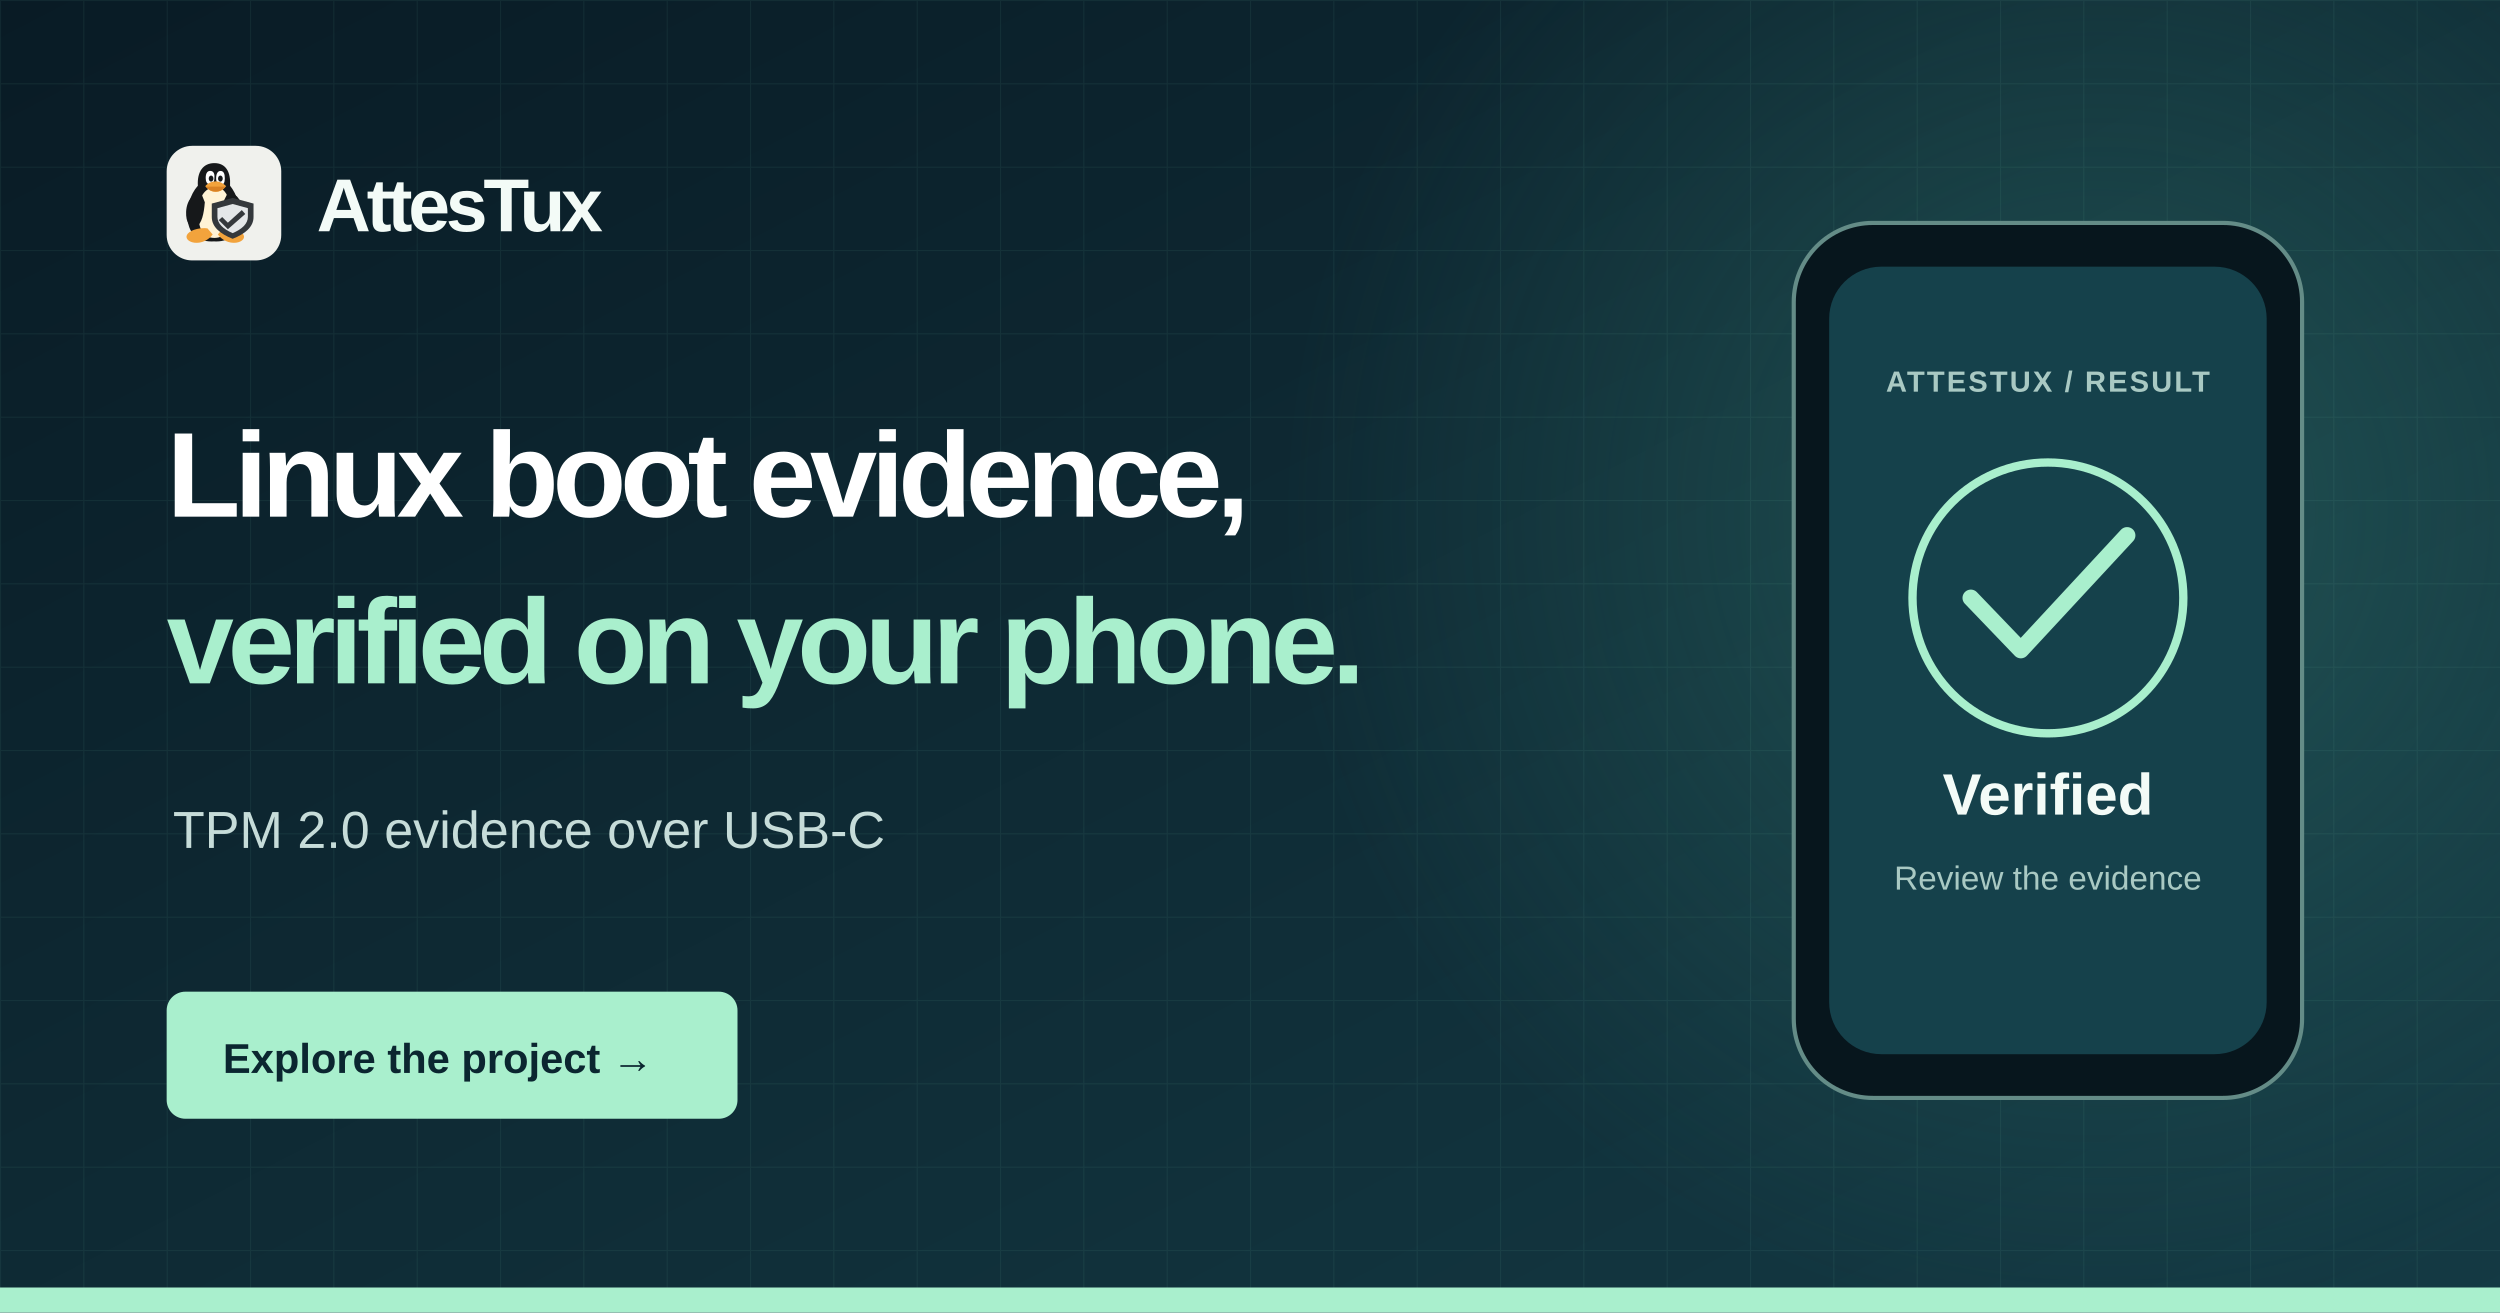
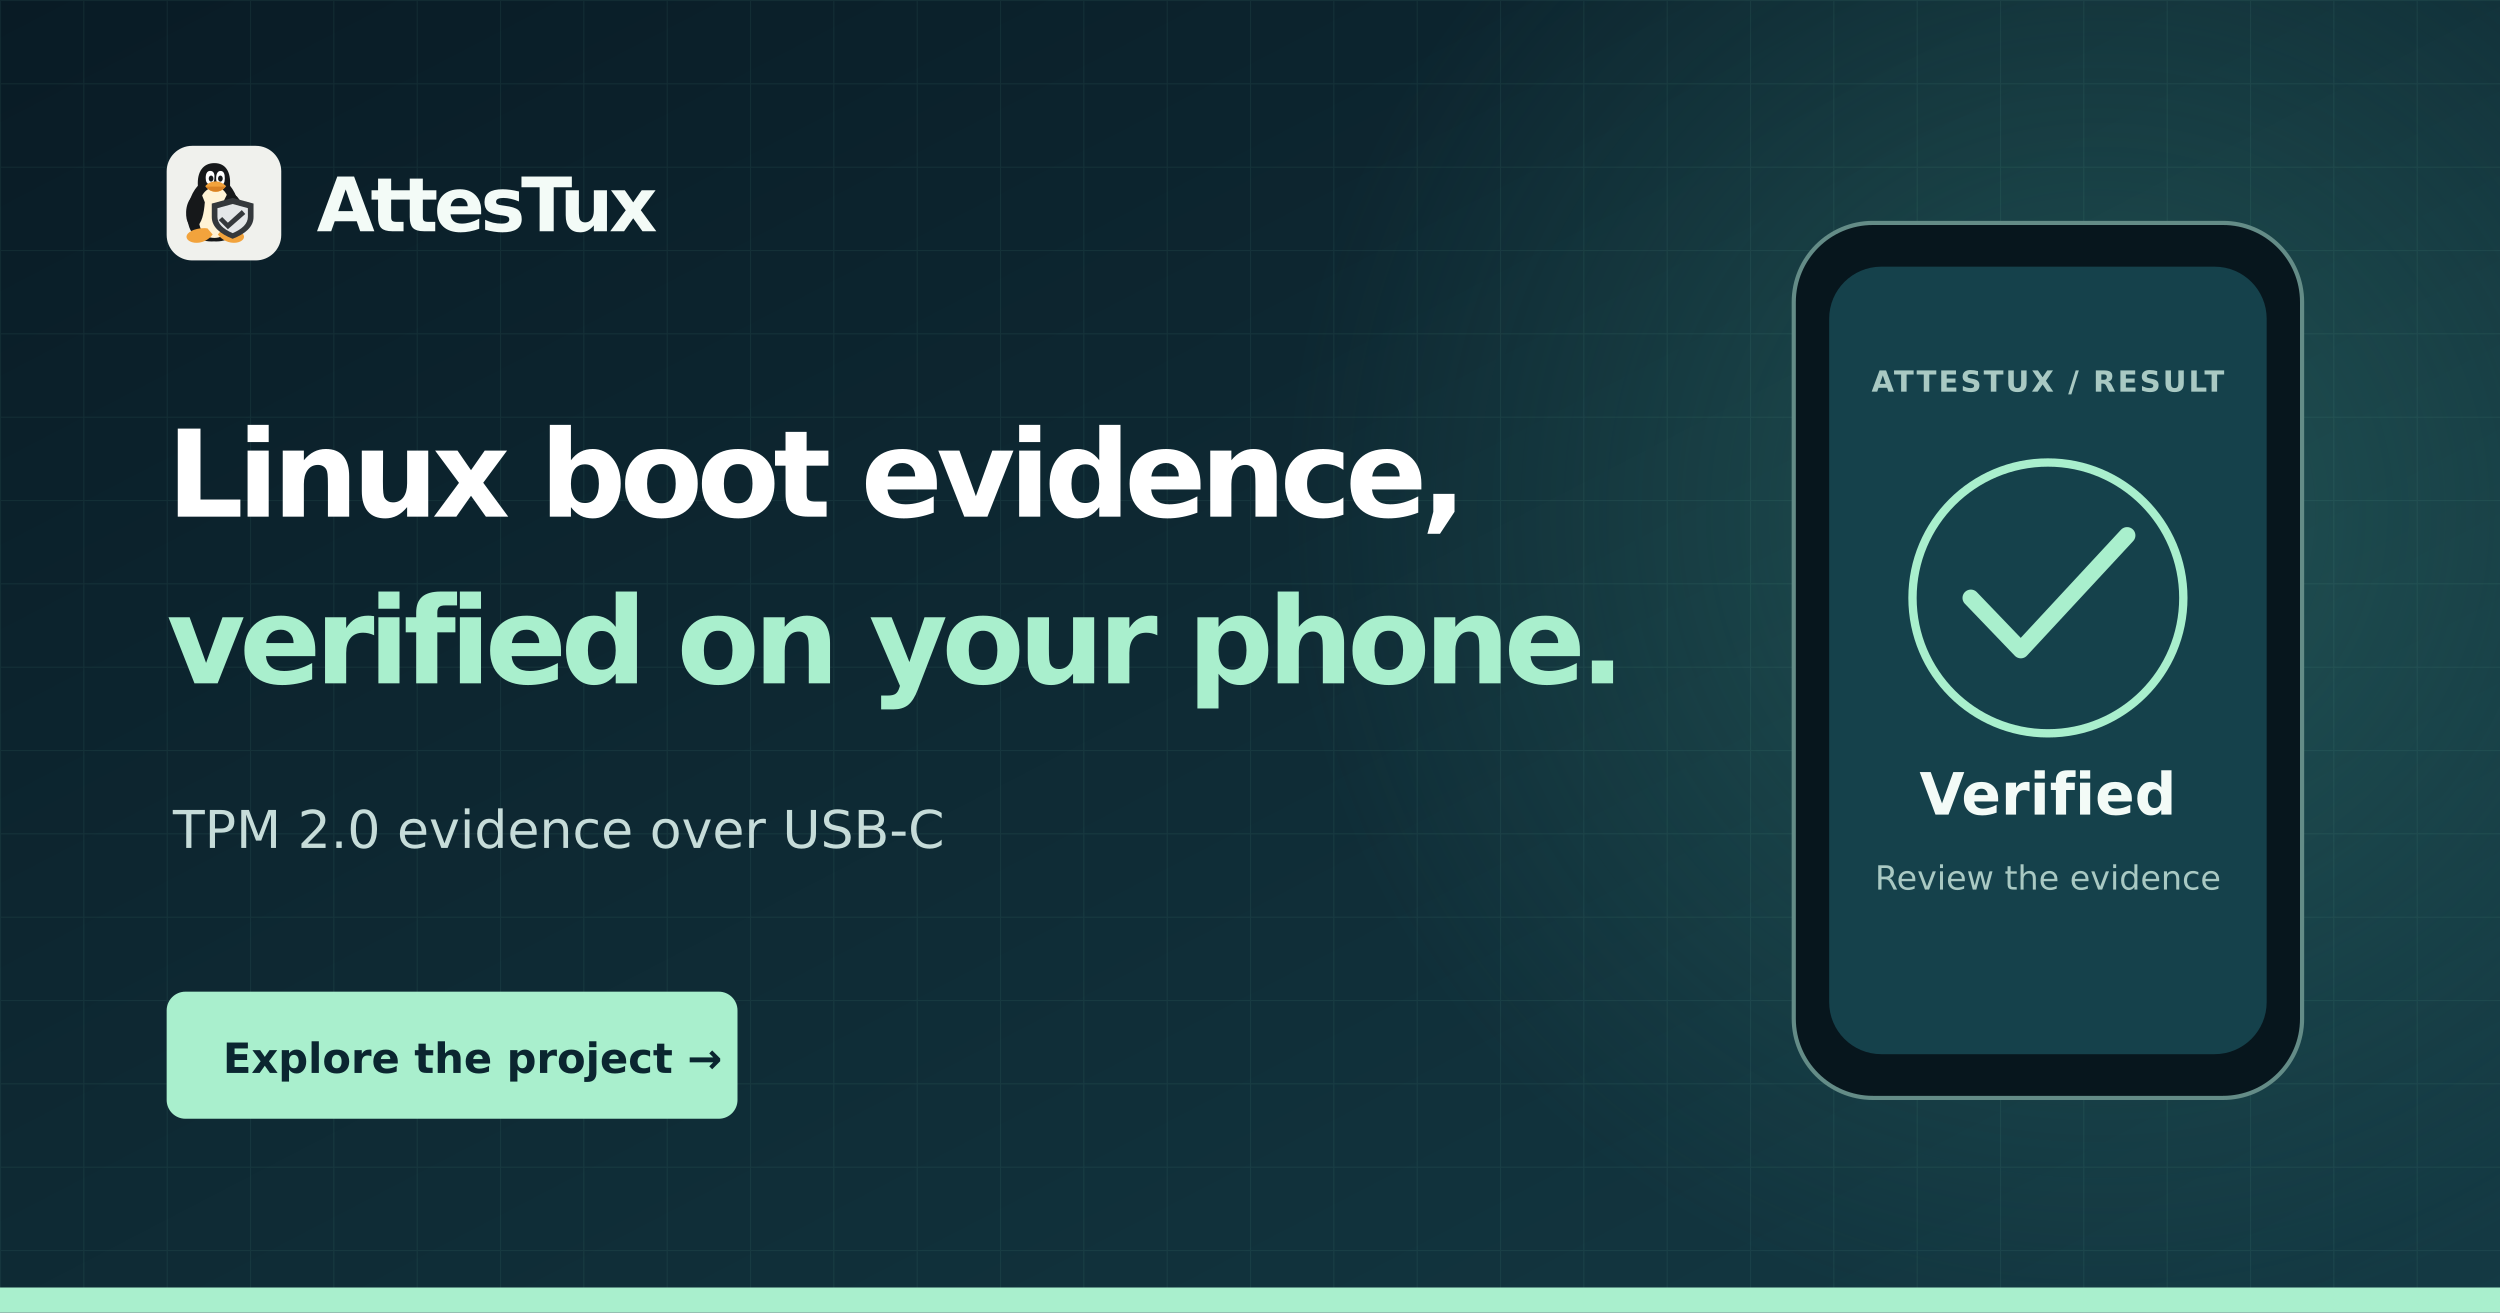
<svg xmlns="http://www.w3.org/2000/svg" width="1200" height="630" viewBox="0 0 1200 630" role="img" aria-labelledby="title desc">
  <defs>
    <linearGradient id="background" x2="1" y2="1">
      <stop stop-color="#091b25" />
      <stop offset="1" stop-color="#143a44" />
    </linearGradient>
    <radialGradient id="glow">
      <stop stop-color="#357d74" stop-opacity=".45" />
      <stop offset="1" stop-color="#357d74" stop-opacity="0" />
    </radialGradient>
    <pattern id="grid" width="40" height="40" patternUnits="userSpaceOnUse">
      <path d="M40 0H0V40" fill="none" stroke="#8bd8ba" stroke-opacity=".07" />
    </pattern>
  </defs>
  <rect width="1200" height="630" fill="url(#background)" />
  <circle cx="1008" cy="246" r="393" fill="url(#glow)" />
  <rect width="1200" height="630" fill="url(#grid)" />
  <rect x="0" y="618" width="1200" height="12" fill="#a9efcd" />
  <svg x="80" y="70" width="55" height="55" viewBox="0 0 108 108">
    <rect width="108" height="108" rx="24" fill="#F0F1ED" />
    <g transform="translate(54 54) scale(.82) translate(-54 -54)">
      <path fill="#16181A" d="M43,8 C30,8 23,18 24,34 C15,44 11,59 12.5,74 C14,90 25,99 42.5,98 C59,99 69,90.5 71.5,75 C74,59 69,44 61,34 C62,18 56,8 43,8 Z" />
      <path fill="#FFF3D6" d="M25,63 C25,47 32,37 42,36 C44,39 47,39 50,36.5 C57.5,41 61.5,51 61.5,64 C62,83 56,94 43,94 C30,94 23.5,83 25,63 Z" />
      <path fill="#FFFFFF" d="M33,25 C33,19 35.5,16.5 39,17 C42.5,17.5 43.5,21 43,26 C42.5,31 40.5,33 37.5,32.5 C34.5,32 33,29.5 33,25 Z" />
      <path fill="#FFFFFF" d="M45,25.5 C45,20 47,17 50,17 C53.5,17 55,20 55,25.5 C55,30.5 53.5,33 50.5,33 C47,33 45,30.5 45,25.5 Z" />
      <path fill="#16181A" d="M36.5,25.8 a2.7,3.5 0 1,0 5.4,0 a2.7,3.5 0 1,0 -5.4,0 Z" />
      <path fill="#16181A" d="M47.2,25.8 a2.7,3.5 0 1,0 5.4,0 a2.7,3.5 0 1,0 -5.4,0 Z" />
      <path fill="#F2A33C" d="M32.5,34.5 C36,30.5 40.5,29 44.5,29 C49,29 53,31 56.5,34.5 C53,39 49,41 44.5,41 C40,41 36,39 32.5,34.5 Z" />
      <path fill="#D98225" d="M33.5,35 L55.5,35 C52.5,39.2 48.5,40.8 44.5,40.8 C40.5,40.8 36.5,39.2 33.5,35 Z" />
      <path fill="#16181A" d="M28,43 C19,41 11,51 10.5,64 C10,76 15,84 22,81 C28.5,78 31,66 32,53 Z" />
      <path fill="#16181A" d="M58,43 C67,41 74,50 75,60 C76,69 71,75 65,72 C60,69.5 57,61 54,51 Z" />
      <path fill="#F2A33C" d="M35,83 C28,82 17,84 12.5,89 C8.5,93.5 12.5,98.5 20,99.5 C28,100.5 36.5,96.5 41,90 Z" />
      <path fill="#F2A33C" d="M53,83 C60,82 71,84 75.5,89 C79.5,93.5 75.5,98.5 68,99.5 C60,100.5 51.5,96.5 47,90 Z" />
      <path fill="#34383C" d="M64,48 L88,54.5 L88,70 C88,81.5 78,89.5 64,95 C50,89.5 40,81.5 40,70 L40,54.5 Z" />
      <path fill="#E4E7E9" d="M64,55 L81.5,59.8 L81.5,69.8 C81.5,77.5 75,83.8 64,88.5 C53,83.8 46.5,77.5 46.5,69.8 L46.5,59.8 Z" />
      <path fill="#34383C" d="M52,70 L58.5,76.5 L74.5,62 L78.5,66.5 L58.5,84 L48,73.5 Z" />
    </g>
  </svg>
-   <text x="152" y="111" fill="#f3fbf7" font-family="Arial, sans-serif" font-size="36" font-weight="700" letter-spacing="-2">AttesTux</text>
-   <text x="80" y="248" fill="#ffffff" font-family="Arial, sans-serif" font-size="58" font-weight="700" letter-spacing="-3">Linux boot evidence,</text>
-   <text x="80" y="328" fill="#a9efcd" font-family="Arial, sans-serif" font-size="58" font-weight="700" letter-spacing="-3">verified on your phone.</text>
-   <text x="83" y="407" fill="#c6dcd9" font-family="Arial, sans-serif" font-size="25">TPM 2.0 evidence over USB-C</text>
+   <text x="152" y="111" fill="#f3fbf7" font-family="DejaVu Sans, sans-serif" font-size="36" font-weight="700" letter-spacing="-2">AttesTux</text>
+   <text x="80" y="248" fill="#ffffff" font-family="DejaVu Sans, sans-serif" font-size="58" font-weight="700" letter-spacing="-3">Linux boot evidence,</text>
+   <text x="80" y="328" fill="#a9efcd" font-family="DejaVu Sans, sans-serif" font-size="58" font-weight="700" letter-spacing="-3">verified on your phone.</text>
+   <text x="83" y="407" fill="#c6dcd9" font-family="DejaVu Sans, sans-serif" font-size="25">TPM 2.0 evidence over USB-C</text>
  <rect x="80" y="476" width="274" height="61" rx="9" fill="#a9efcd" />
-   <text x="107" y="515" fill="#0b2630" font-family="Arial, sans-serif" font-size="20" font-weight="700">Explore the project  →</text>
+   <text x="107" y="515" fill="#0b2630" font-family="DejaVu Sans, sans-serif" font-size="20" font-weight="700">Explore the project  →</text>
  <rect x="861" y="107" width="244" height="420" rx="38" fill="#07161d" stroke="#648c87" stroke-width="2" />
  <rect x="878" y="128" width="210" height="378" rx="25" fill="#15414b" />
  <rect x="946" y="110" width="76" height="13" rx="7" fill="#07161d" />
-   <text x="983" y="188" text-anchor="middle" fill="#a9c9c3" font-family="Arial, sans-serif" font-size="14" font-weight="700" letter-spacing="1">ATTESTUX / RESULT</text>
+   <text x="983" y="188" text-anchor="middle" fill="#a9c9c3" font-family="DejaVu Sans, sans-serif" font-size="14" font-weight="700" letter-spacing="1">ATTESTUX / RESULT</text>
  <circle cx="983" cy="287" r="65" fill="none" stroke="#a9efcd" stroke-width="4" />
  <path d="m946 287 24 25 51-55" fill="none" stroke="#a9efcd" stroke-width="8" stroke-linecap="round" stroke-linejoin="round" />
-   <text x="983" y="391" text-anchor="middle" fill="#f3fbf7" font-family="Arial, sans-serif" font-size="28" font-weight="700">Verified</text>
-   <text x="983" y="427" text-anchor="middle" fill="#a9c9c3" font-family="Arial, sans-serif" font-size="16">Review the evidence</text>
+   <text x="983" y="391" text-anchor="middle" fill="#f3fbf7" font-family="DejaVu Sans, sans-serif" font-size="28" font-weight="700">Verified</text>
+   <text x="983" y="427" text-anchor="middle" fill="#a9c9c3" font-family="DejaVu Sans, sans-serif" font-size="16">Review the evidence</text>
</svg>
